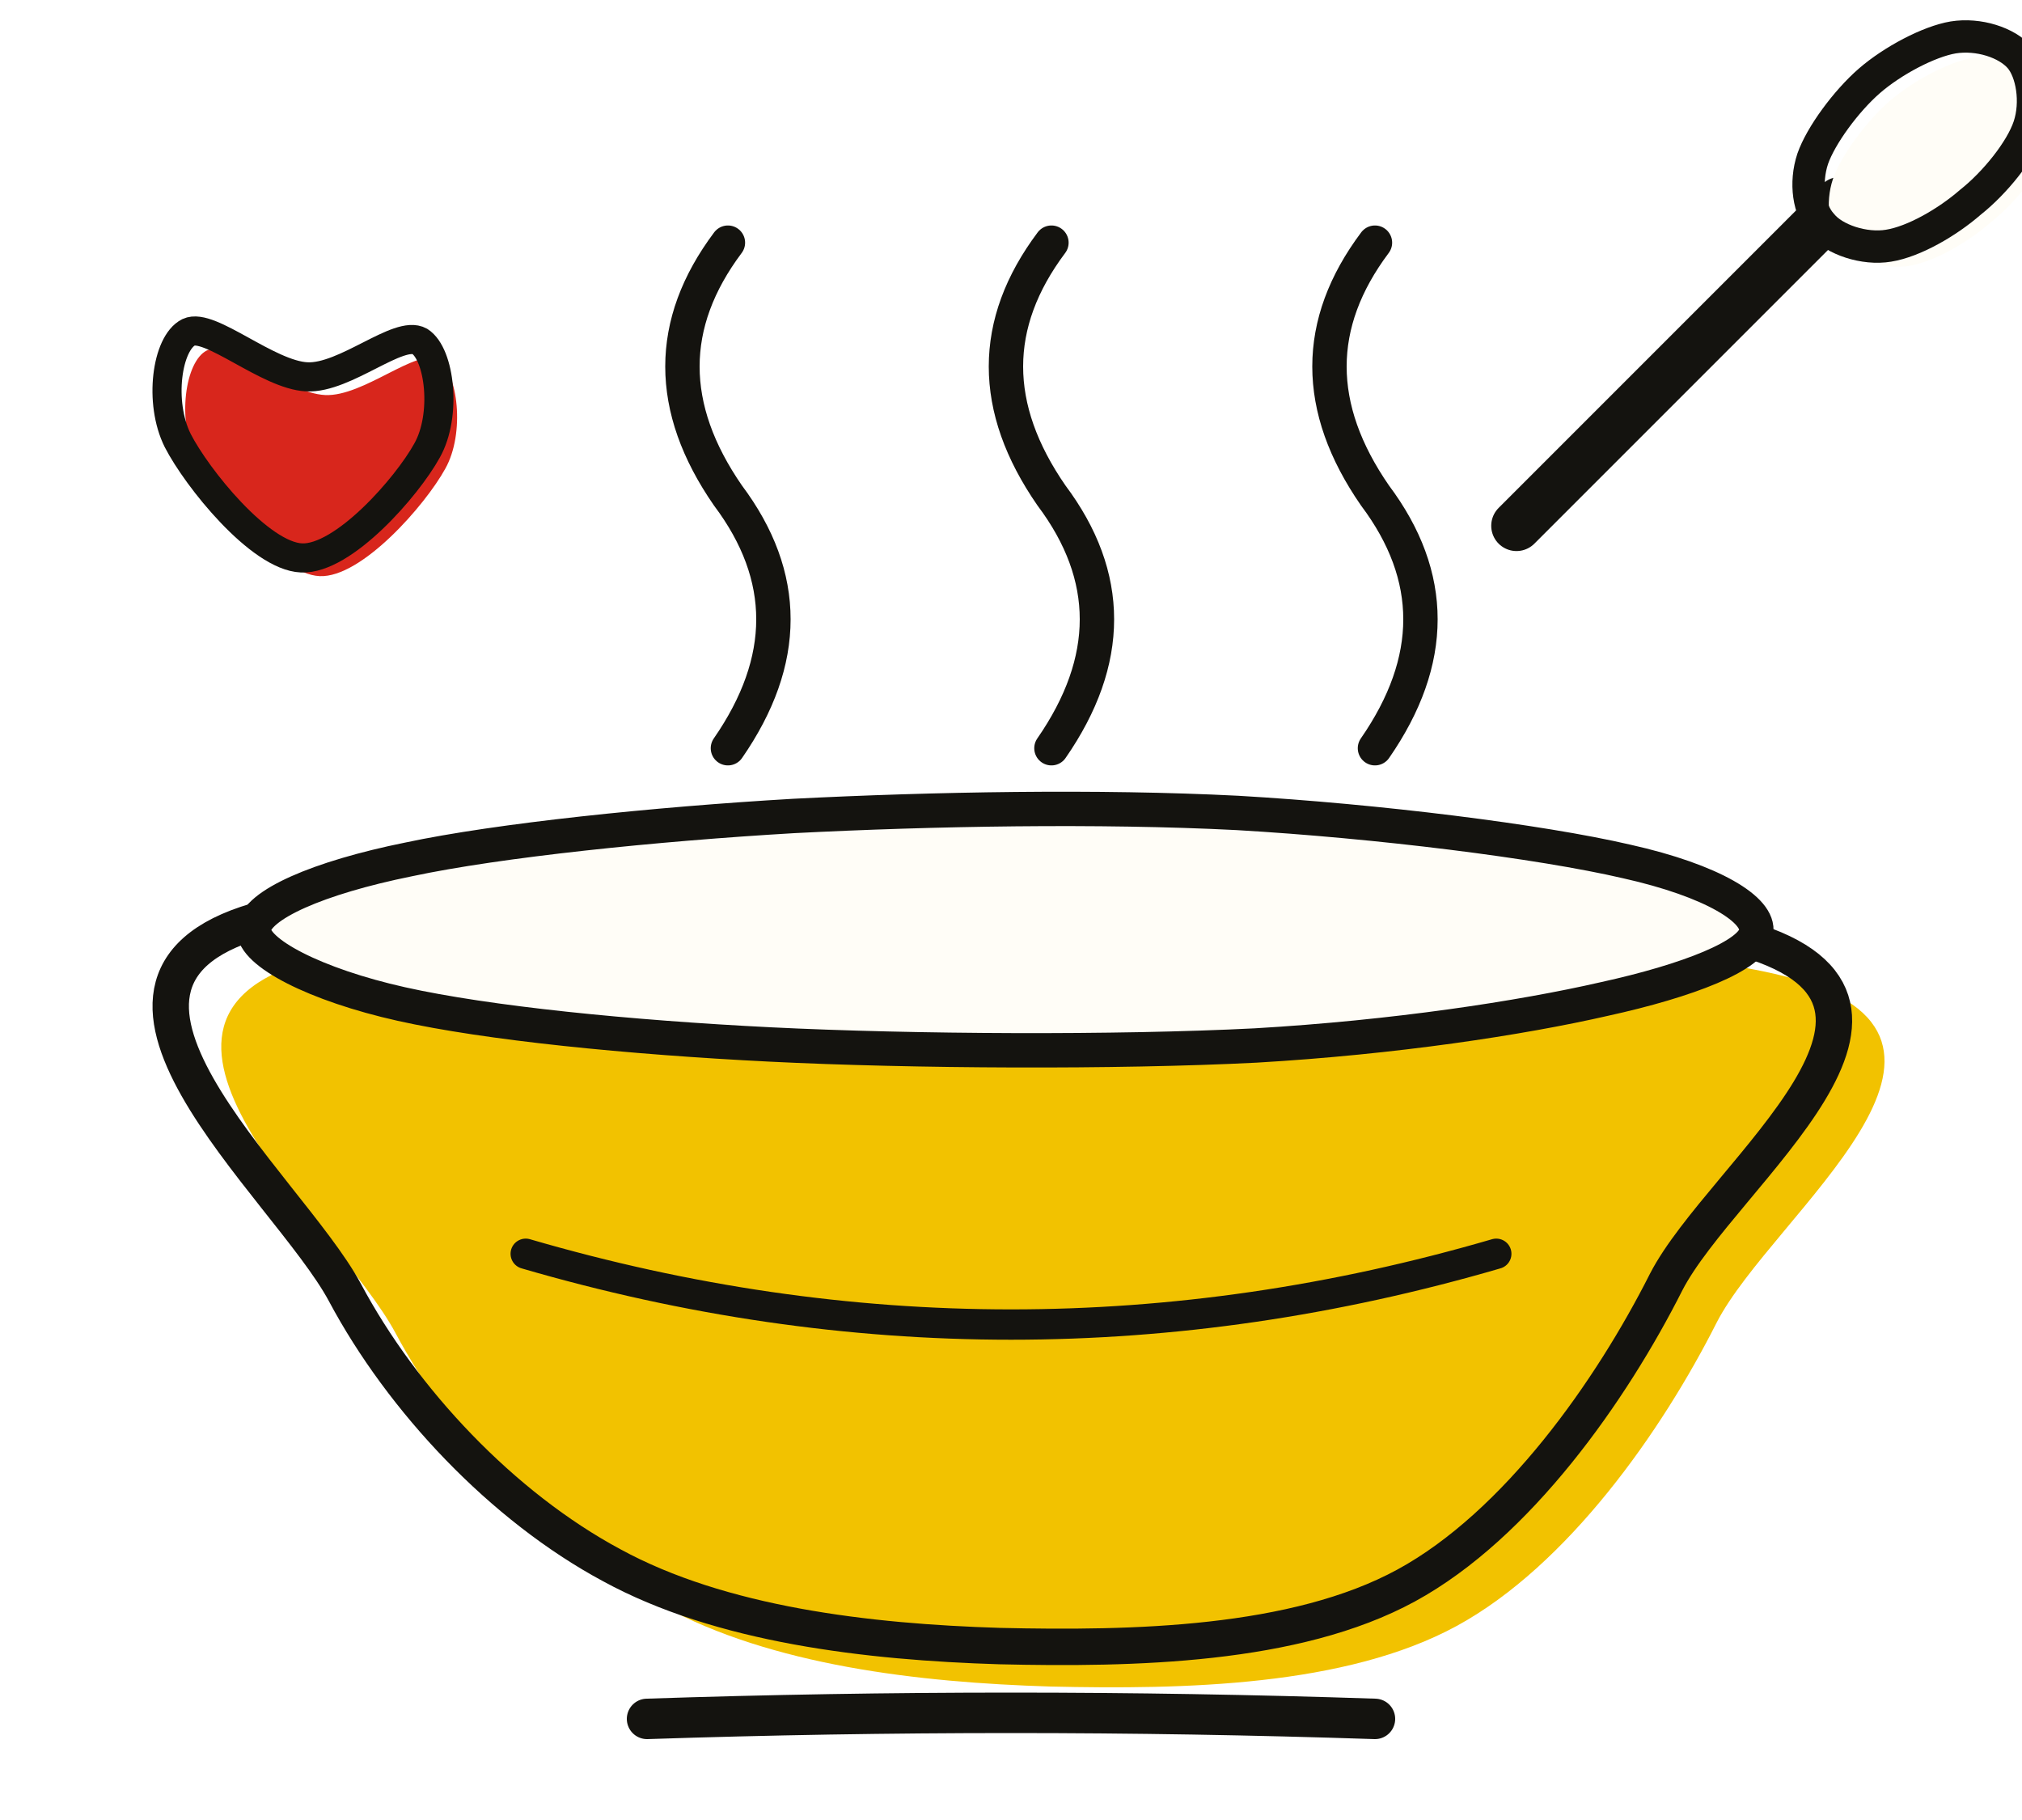
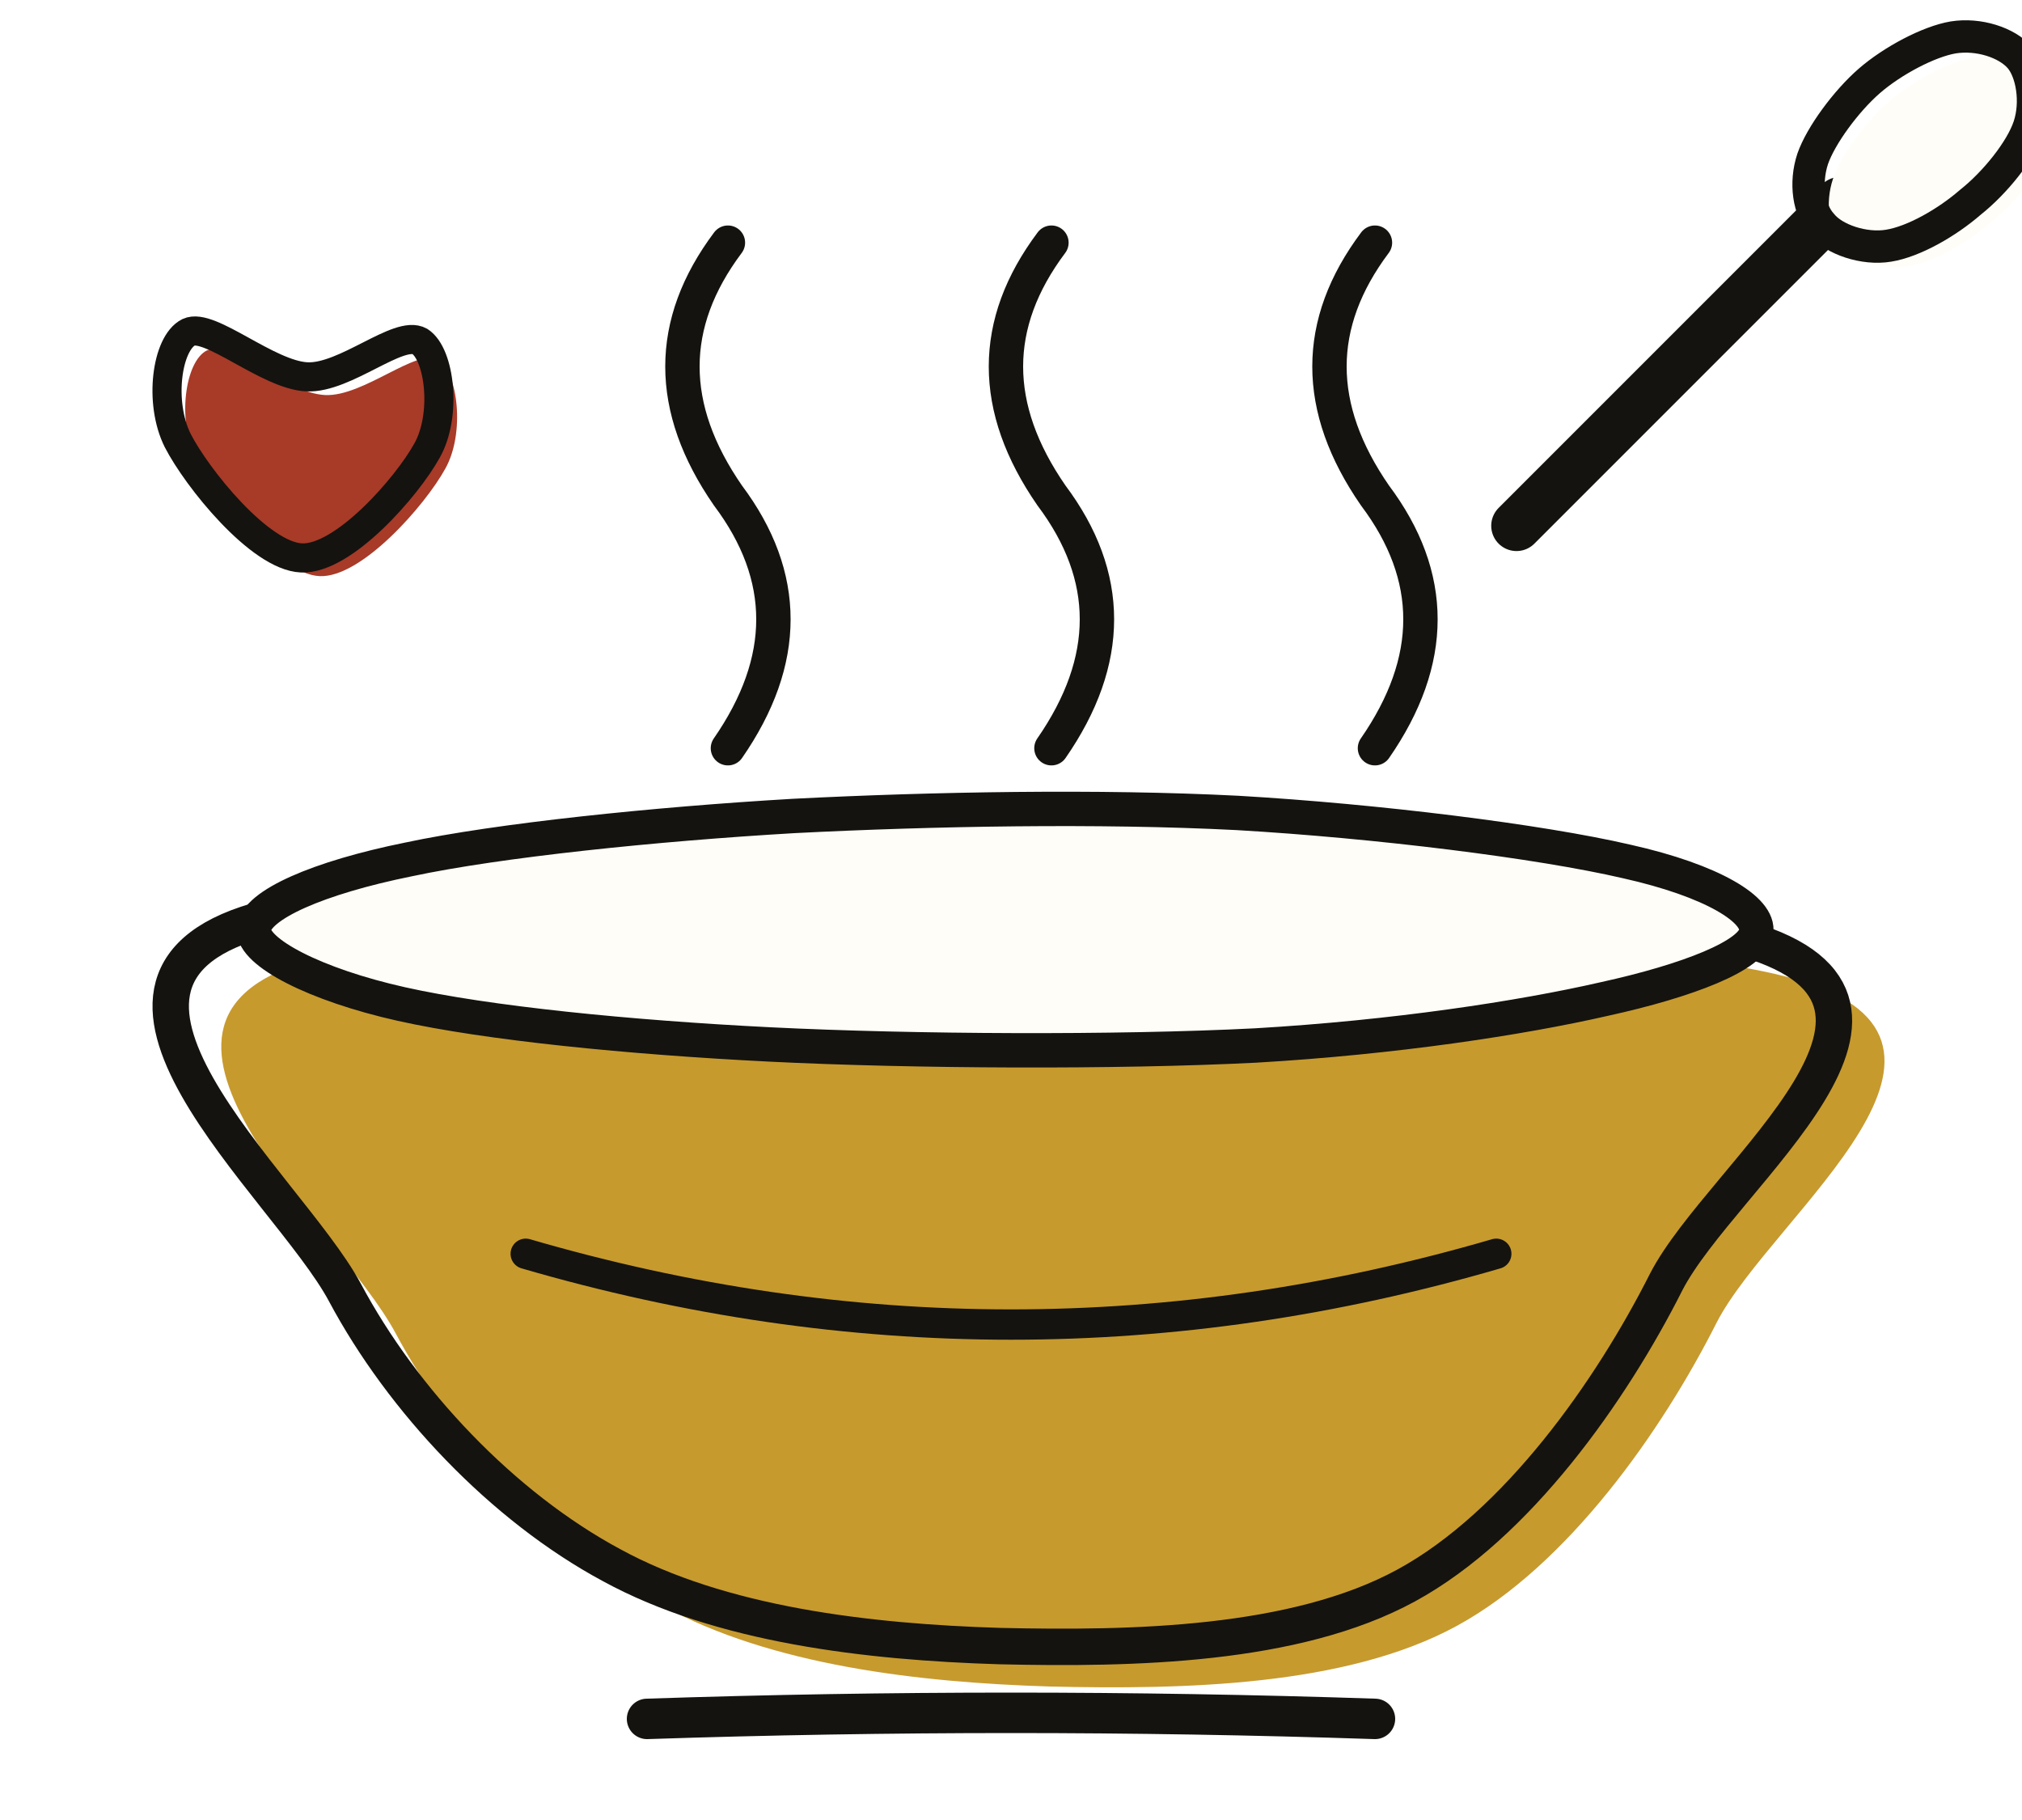
<svg xmlns="http://www.w3.org/2000/svg" width="200" height="180" viewBox="0 0 200 180">
  <path d="M72,74 q9,-13 0,-25 q-9,-13 0,-25" fill="none" stroke="#14130F" stroke-width="3.4" stroke-linecap="round" stroke-linejoin="round" />
  <path d="M104,74 q9,-13 0,-25 q-9,-13 0,-25" fill="none" stroke="#14130F" stroke-width="3.4" stroke-linecap="round" stroke-linejoin="round" />
  <path d="M136,74 q9,-13 0,-25 q-9,-13 0,-25" fill="none" stroke="#14130F" stroke-width="3.4" stroke-linecap="round" stroke-linejoin="round" />
-   <path d="M26.4,90.8 C49.4,84.9 148.6,86.6 171.7,92.6 C194.7,98.6 170.3,116.1 164.8,126.8 C159.4,137.5 150.1,150.8 139.1,156.8 C128.1,162.8 112.0,163.1 98.9,162.8 C85.8,162.4 71.3,160.7 60.5,154.8 C49.7,149.0 39.8,138.5 34.1,127.8 C28.4,117.2 3.5,96.6 26.4,90.8 Z" fill="#F2C200" transform="translate(5,4)" />
+   <path d="M26.4,90.8 C49.4,84.9 148.6,86.6 171.7,92.6 C194.7,98.6 170.3,116.1 164.8,126.8 C159.4,137.5 150.1,150.8 139.1,156.8 C128.1,162.8 112.0,163.1 98.9,162.8 C85.8,162.4 71.3,160.7 60.5,154.8 C49.7,149.0 39.8,138.5 34.1,127.8 C28.4,117.2 3.5,96.6 26.4,90.8 Z" fill="#C79A2E" transform="translate(5,4)" />
  <path d="M26.4,90.8 C49.4,84.9 148.6,86.6 171.7,92.6 C194.7,98.6 170.3,116.1 164.8,126.8 C159.4,137.5 150.1,150.8 139.1,156.8 C128.1,162.8 112.0,163.1 98.9,162.8 C85.8,162.4 71.3,160.7 60.5,154.8 C49.7,149.0 39.8,138.5 34.1,127.8 C28.4,117.2 3.5,96.6 26.4,90.8 Z" fill="none" stroke="#14130F" stroke-width="3.6" stroke-linecap="round" stroke-linejoin="round" />
  <path d="M173.7,92.2 C173.4,94.5 166.9,97.0 158.7,98.8 C150.4,100.7 137.9,102.6 124.2,103.4 C110.4,104.1 90.3,104.0 76.2,103.3 C62.2,102.6 48.2,101.2 39.7,99.3 C31.2,97.4 25.0,94.2 25.1,91.9 C25.3,89.5 31.5,86.8 40.4,85.0 C49.3,83.1 64.8,81.5 78.5,80.7 C92.2,80.0 108.7,79.7 122.4,80.4 C136.2,81.2 152.3,83.2 160.9,85.2 C169.4,87.1 174.1,90.0 173.7,92.2 Z" fill="#FFFDF7" transform="translate(0,0)" />
  <path d="M173.7,92.2 C173.4,94.5 166.9,97.0 158.7,98.8 C150.4,100.7 137.9,102.6 124.2,103.4 C110.4,104.1 90.3,104.0 76.2,103.3 C62.2,102.6 48.2,101.2 39.7,99.3 C31.2,97.4 25.0,94.2 25.1,91.9 C25.3,89.5 31.5,86.8 40.4,85.0 C49.3,83.1 64.8,81.5 78.5,80.7 C92.2,80.0 108.7,79.7 122.4,80.4 C136.2,81.2 152.3,83.2 160.9,85.2 C169.4,87.1 174.1,90.0 173.7,92.2 Z" fill="none" stroke="#14130F" stroke-width="3.4" stroke-linecap="round" stroke-linejoin="round" />
  <path d="M52,124 q48,14 96,0" fill="none" stroke="#14130F" stroke-width="3" stroke-linecap="round" stroke-linejoin="round" />
  <path d="M64.0,170.0 Q100.0,168.8 136.0,170.0" fill="none" stroke="#14130F" stroke-width="4" stroke-linecap="round" stroke-linejoin="round" />
  <path d="M150,52 L182,20" fill="none" stroke="#14130F" stroke-width="5" stroke-linecap="round" stroke-linejoin="round" />
  <path d="M199.8,5.7 C201.0,7.1 201.5,10.1 200.7,12.5 C199.9,14.9 197.3,18.1 194.9,20.0 C192.6,22.0 189.3,23.9 186.8,24.3 C184.4,24.7 181.4,23.7 180.2,22.2 C178.9,20.8 178.5,18.1 179.3,15.7 C180.1,13.4 182.6,10.0 184.9,8.0 C187.2,6.0 190.8,4.1 193.2,3.7 C195.7,3.3 198.5,4.2 199.8,5.7 Z" fill="#FFFDF7" transform="translate(2,2)" />
  <path d="M199.8,5.7 C201.0,7.1 201.5,10.1 200.7,12.5 C199.9,14.9 197.3,18.1 194.9,20.0 C192.6,22.0 189.3,23.9 186.8,24.3 C184.4,24.7 181.4,23.7 180.2,22.2 C178.9,20.8 178.5,18.1 179.3,15.7 C180.1,13.4 182.6,10.0 184.9,8.0 C187.2,6.0 190.8,4.1 193.2,3.7 C195.7,3.3 198.5,4.2 199.8,5.7 Z" fill="none" stroke="#14130F" stroke-width="3.2" stroke-linecap="round" stroke-linejoin="round" />
  <g transform="translate(30,46) scale(0.9)">
-     <path d="M-0.2,10.2 C-4.8,10.0 -11.7,1.4 -13.8,-2.7 C-15.9,-6.9 -15.0,-13.4 -12.6,-14.6 C-10.3,-15.7 -3.9,-9.9 0.4,-9.7 C4.6,-9.5 10.5,-14.9 12.8,-13.6 C15.0,-12.2 15.8,-5.5 13.6,-1.6 C11.4,2.4 4.4,10.4 -0.2,10.2 Z" fill="#D8261C" transform="translate(2,2)" />
+     <path d="M-0.2,10.2 C-4.8,10.0 -11.7,1.4 -13.8,-2.7 C-15.9,-6.9 -15.0,-13.4 -12.6,-14.6 C-10.3,-15.7 -3.9,-9.9 0.4,-9.7 C4.6,-9.5 10.5,-14.9 12.8,-13.6 C15.0,-12.2 15.8,-5.5 13.6,-1.6 C11.4,2.4 4.4,10.4 -0.2,10.2 Z" fill="#A83A28" transform="translate(2,2)" />
    <path d="M-0.2,10.2 C-4.8,10.0 -11.7,1.4 -13.8,-2.7 C-15.9,-6.9 -15.0,-13.4 -12.6,-14.6 C-10.3,-15.7 -3.9,-9.9 0.4,-9.7 C4.6,-9.5 10.5,-14.9 12.8,-13.6 C15.0,-12.2 15.8,-5.5 13.6,-1.6 C11.4,2.4 4.4,10.4 -0.2,10.2 Z" fill="none" stroke="#14130F" stroke-width="3.2" stroke-linecap="round" stroke-linejoin="round" />
  </g>
</svg>
